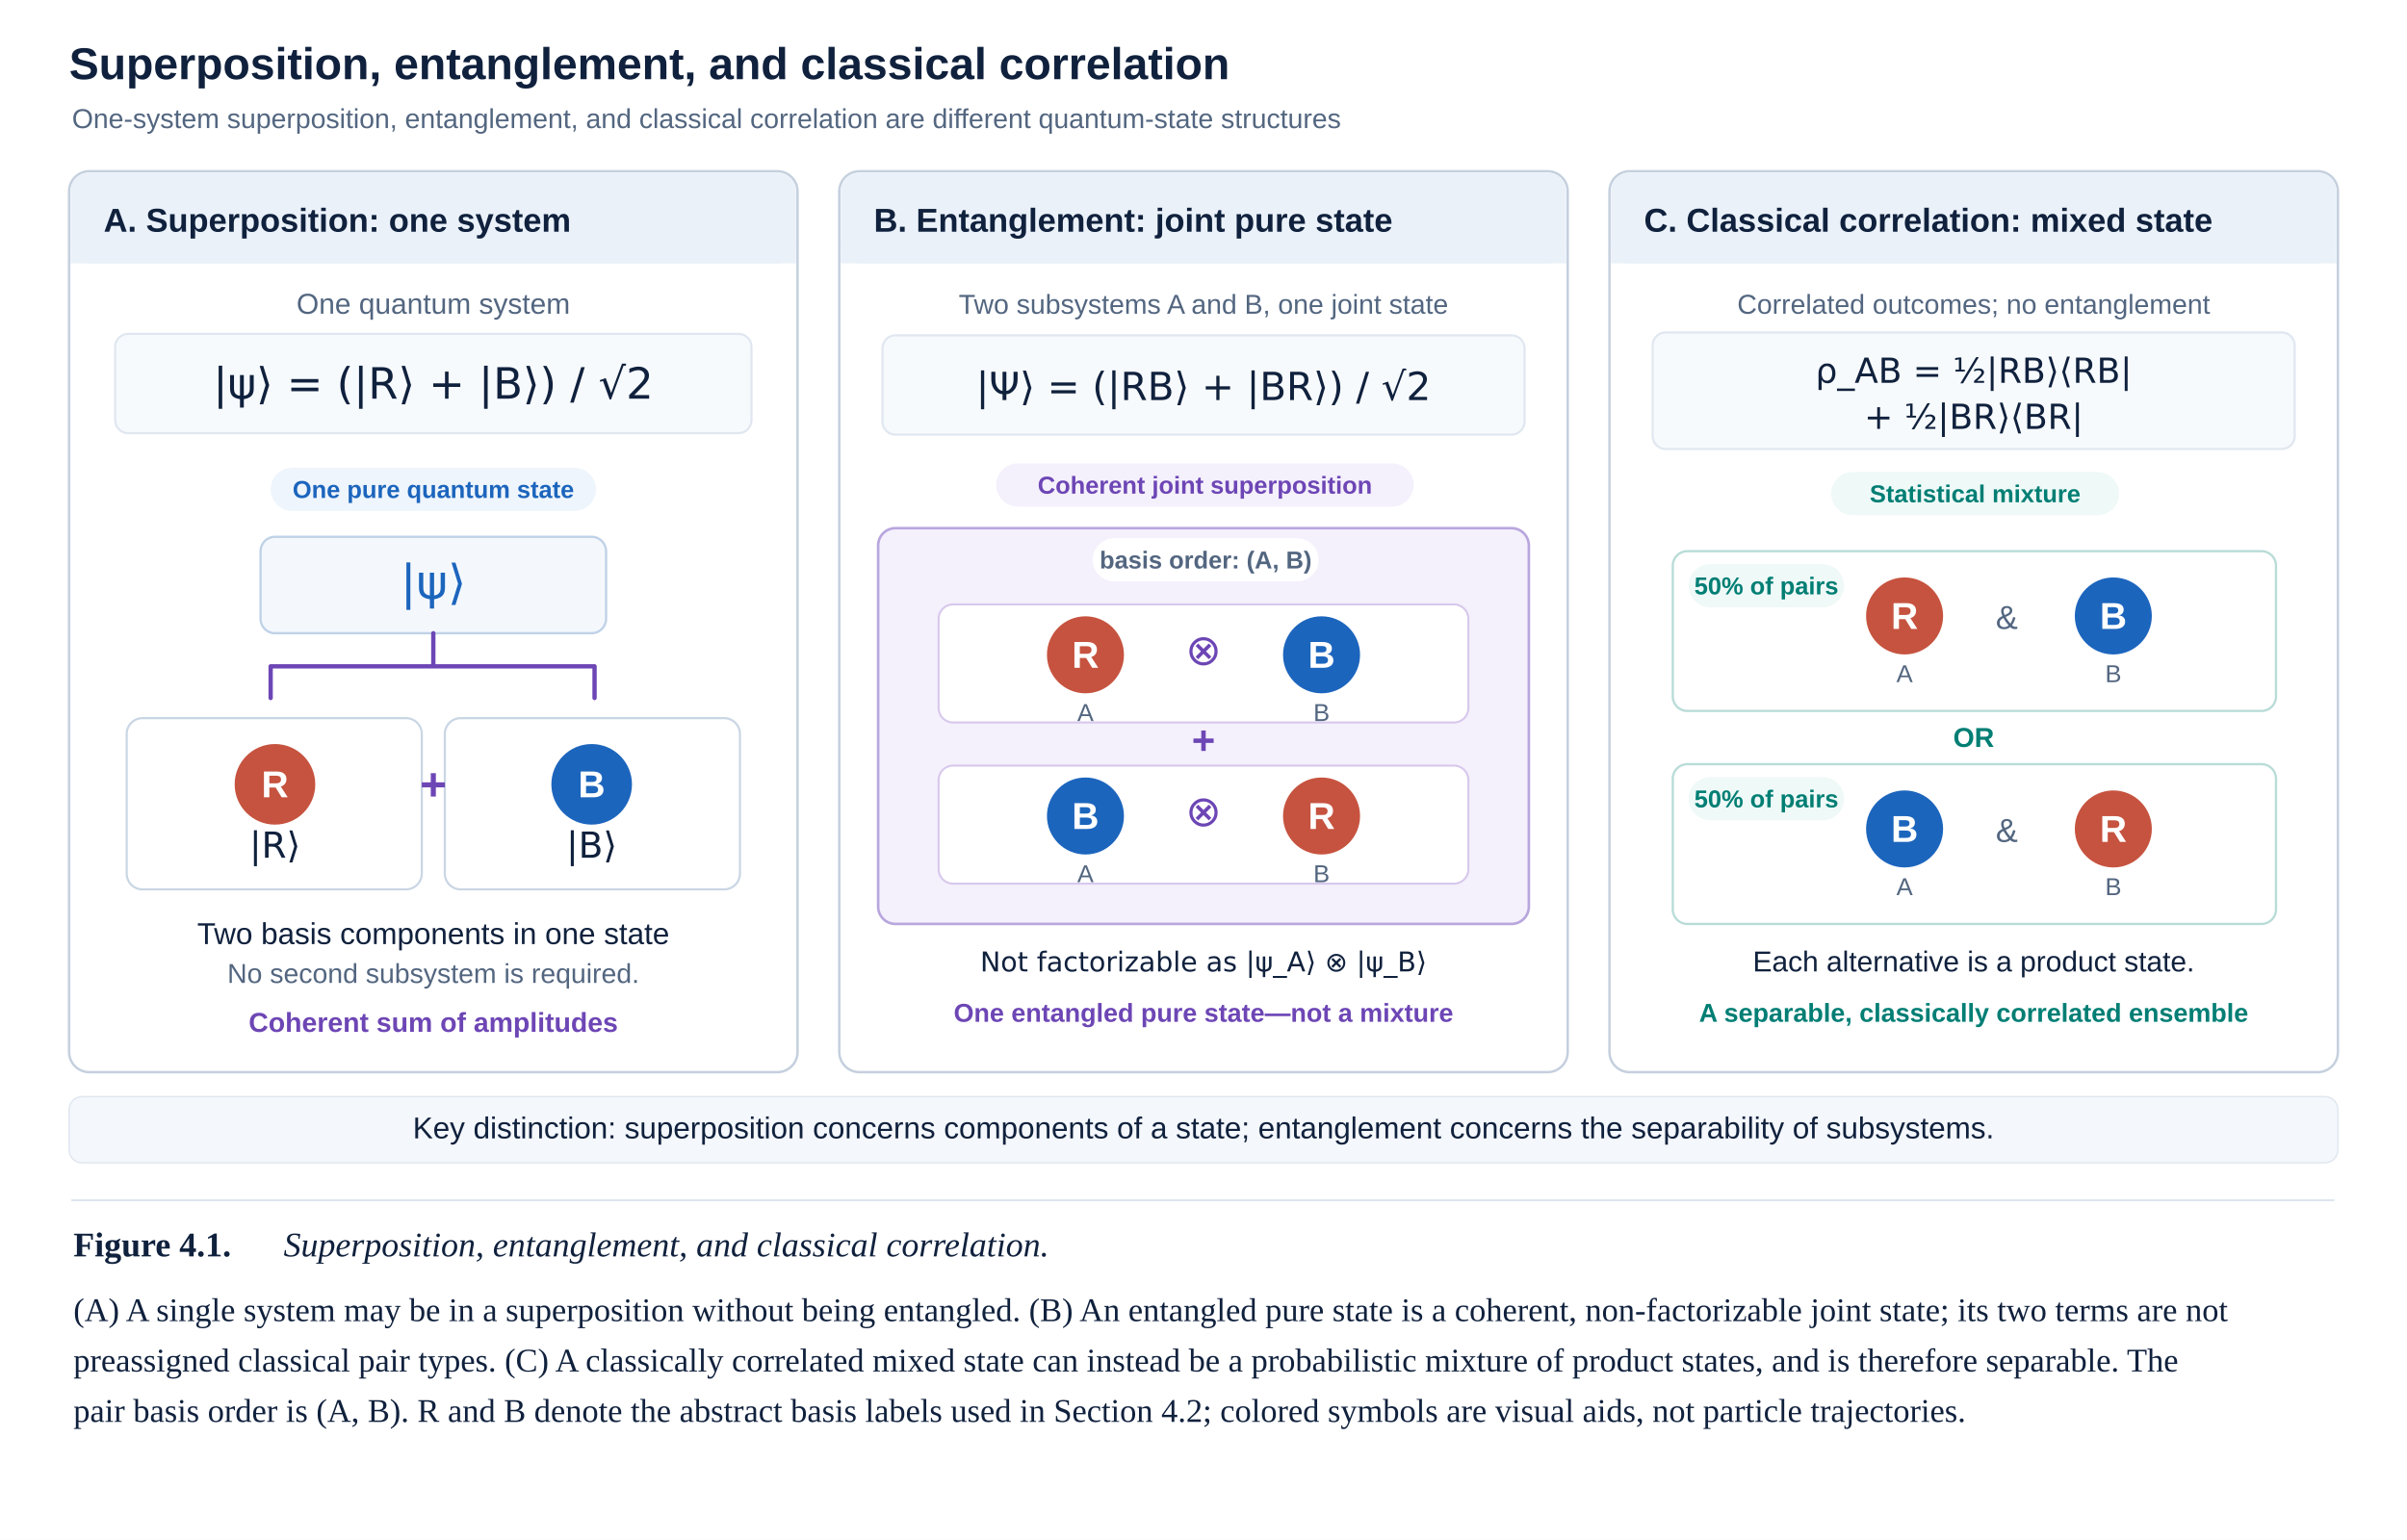
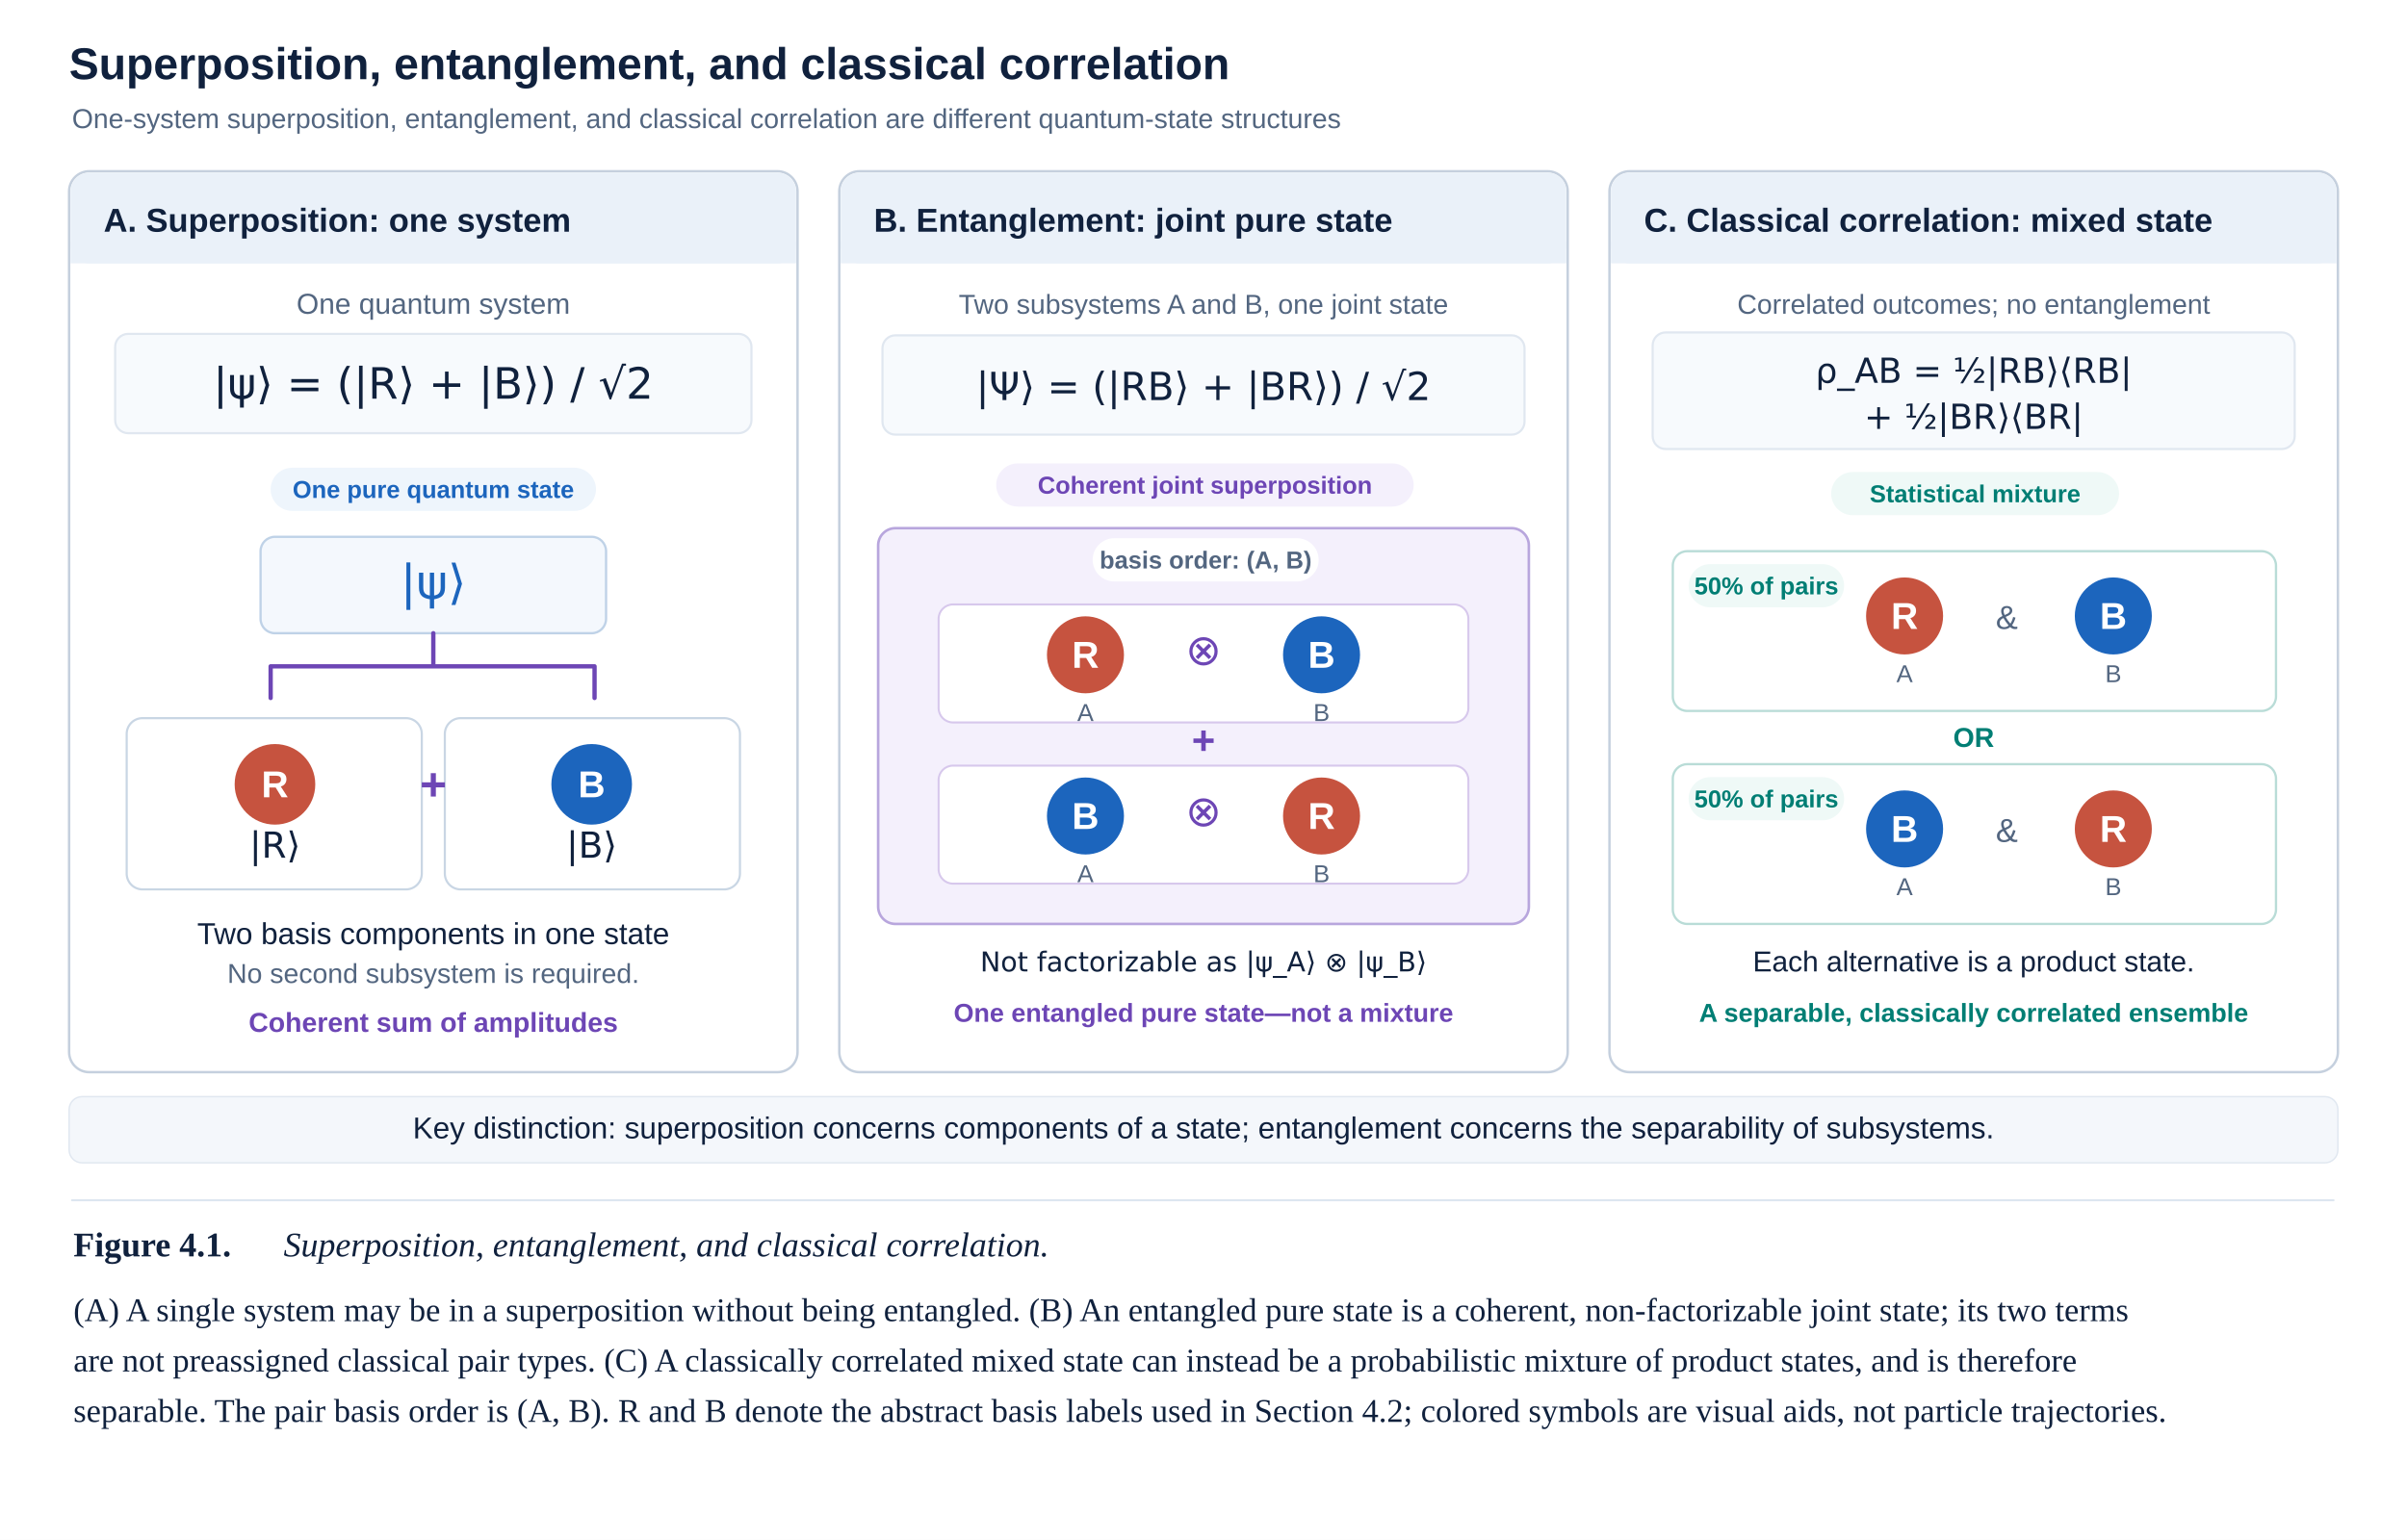
<svg xmlns="http://www.w3.org/2000/svg" width="1672" height="1070" viewBox="0 0 1672 1070" role="img" aria-labelledby="figure-title figure-desc">
  <rect x="0" y="0" width="1672" height="1070" rx="0" fill="#FFFFFF" stroke="none" stroke-width="1.5" />
  <text x="48" y="55" font-family="Arial, Helvetica, sans-serif" font-size="31" fill="#10213D" font-weight="bold">Superposition, entanglement, and classical correlation</text>
  <text x="50" y="89" font-family="Arial, Helvetica, sans-serif" font-size="19" fill="#536680">One-system superposition, entanglement, and classical correlation are different quantum-state structures</text>
  <rect x="48" y="119" width="506" height="626" rx="14" fill="#FFFFFF" stroke="#C5D0DE" stroke-width="1.7" />
  <rect x="49" y="120" width="504" height="63" rx="13" fill="#EAF1F9" stroke="none" stroke-width="1.5" />
  <rect x="49" y="168" width="504" height="15" rx="0" fill="#EAF1F9" stroke="none" stroke-width="1.5" />
  <text x="72" y="161" font-family="Arial, Helvetica, sans-serif" font-size="23" fill="#10213D" font-weight="bold">A. Superposition: one system</text>
  <rect x="583" y="119" width="506" height="626" rx="14" fill="#FFFFFF" stroke="#C5D0DE" stroke-width="1.7" />
  <rect x="584" y="120" width="504" height="63" rx="13" fill="#EAF1F9" stroke="none" stroke-width="1.5" />
  <rect x="584" y="168" width="504" height="15" rx="0" fill="#EAF1F9" stroke="none" stroke-width="1.5" />
  <text x="607" y="161" font-family="Arial, Helvetica, sans-serif" font-size="23" fill="#10213D" font-weight="bold">B. Entanglement: joint pure state</text>
  <rect x="1118" y="119" width="506" height="626" rx="14" fill="#FFFFFF" stroke="#C5D0DE" stroke-width="1.7" />
  <rect x="1119" y="120" width="504" height="63" rx="13" fill="#EAF1F9" stroke="none" stroke-width="1.5" />
  <rect x="1119" y="168" width="504" height="15" rx="0" fill="#EAF1F9" stroke="none" stroke-width="1.5" />
  <text x="1142" y="161" font-family="Arial, Helvetica, sans-serif" font-size="23" fill="#10213D" font-weight="bold">C. Classical correlation: mixed state</text>
  <text x="301" y="218" font-family="Arial, Helvetica, sans-serif" font-size="20" fill="#536680" text-anchor="middle">One quantum system</text>
  <rect x="80" y="232" width="442" height="69" rx="9" fill="#F7FAFD" stroke="#E0E7F0" stroke-width="1.5" />
  <text x="301" y="277" font-family="DejaVu Sans, sans-serif" font-size="30" fill="#10213D" text-anchor="middle">|ψ⟩ = (|R⟩ + |B⟩) / √2</text>
  <rect x="188" y="325" width="226" height="30" rx="15" fill="#EEF5FC" stroke="none" stroke-width="1.5" />
  <text x="301.0" y="346" font-family="Arial, Helvetica, sans-serif" font-size="17" fill="#1C65BD" font-weight="bold" text-anchor="middle">One pure quantum state</text>
  <rect x="181" y="373" width="240" height="67" rx="10" fill="#F4F8FD" stroke="#BFD2E7" stroke-width="1.6" />
  <text x="301" y="416" font-family="DejaVu Sans, sans-serif" font-size="33" fill="#1C65BD" text-anchor="middle">|ψ⟩</text>
  <path d="M301 440 V463 M301 463 H188 V485 M301 463 H413 V485" fill="none" stroke="#6D46B5" stroke-width="3" stroke-linecap="round" stroke-linejoin="round" />
  <rect x="88" y="499" width="205" height="119" rx="11" fill="#FFFFFF" stroke="#C9D6E4" stroke-width="1.5" />
  <rect x="309" y="499" width="205" height="119" rx="11" fill="#FFFFFF" stroke="#C9D6E4" stroke-width="1.5" />
  <circle cx="191" cy="545" r="28" fill="#C6533F" stroke="none" stroke-width="1" />
  <circle cx="411" cy="545" r="28" fill="#1C65BD" stroke="none" stroke-width="1" />
  <text x="191" y="554" font-family="Arial, Helvetica, sans-serif" font-size="26" fill="#FFFFFF" font-weight="bold" text-anchor="middle">R</text>
  <text x="411" y="554" font-family="Arial, Helvetica, sans-serif" font-size="26" fill="#FFFFFF" font-weight="bold" text-anchor="middle">B</text>
  <text x="191" y="596" font-family="DejaVu Sans, sans-serif" font-size="25" fill="#10213D" text-anchor="middle">|R⟩</text>
  <text x="411" y="596" font-family="DejaVu Sans, sans-serif" font-size="25" fill="#10213D" text-anchor="middle">|B⟩</text>
  <text x="301" y="556" font-family="Arial, Helvetica, sans-serif" font-size="32" fill="#6D46B5" font-weight="bold" text-anchor="middle">+</text>
  <text x="301" y="656" font-family="Arial, Helvetica, sans-serif" font-size="21" fill="#10213D" text-anchor="middle">Two basis components in one state</text>
  <text x="301" y="683" font-family="Arial, Helvetica, sans-serif" font-size="19" fill="#536680" text-anchor="middle">No second subsystem is required.</text>
  <text x="301" y="717" font-family="Arial, Helvetica, sans-serif" font-size="19" fill="#6D46B5" font-weight="bold" text-anchor="middle">Coherent sum of amplitudes</text>
  <text x="836" y="218" font-family="Arial, Helvetica, sans-serif" font-size="19" fill="#536680" text-anchor="middle">Two subsystems A and B, one joint state</text>
  <rect x="613" y="233" width="446" height="69" rx="9" fill="#F7FAFD" stroke="#E0E7F0" stroke-width="1.5" />
  <text x="836" y="278" font-family="DejaVu Sans, sans-serif" font-size="27" fill="#10213D" text-anchor="middle">|Ψ⟩ = (|RB⟩ + |BR⟩) / √2</text>
  <rect x="692" y="322" width="290" height="30" rx="15" fill="#F4F0FC" stroke="none" stroke-width="1.5" />
  <text x="837.0" y="343" font-family="Arial, Helvetica, sans-serif" font-size="17" fill="#6D46B5" font-weight="bold" text-anchor="middle">Coherent joint superposition</text>
  <rect x="610" y="367" width="452" height="275" rx="12" fill="#F4F0FC" stroke="#B8A6DD" stroke-width="1.8" />
  <rect x="759" y="374" width="157" height="30" rx="15" fill="#FFFFFF" stroke="none" stroke-width="1.5" />
  <text x="837.5" y="395" font-family="Arial, Helvetica, sans-serif" font-size="17" fill="#536680" font-weight="bold" text-anchor="middle">basis order: (A, B)</text>
  <rect x="652" y="420" width="368" height="82" rx="10" fill="#FFFFFF" stroke="#D7C8EC" stroke-width="1.4" />
  <circle cx="754" cy="455" r="28" fill="#C6533F" stroke="#FFFFFF" stroke-width="2.5" />
  <text x="754" y="464" font-family="Arial, Helvetica, sans-serif" font-size="26" fill="#FFFFFF" font-weight="bold" text-anchor="middle">R</text>
  <text x="754" y="501" font-family="Arial, Helvetica, sans-serif" font-size="17" fill="#536680" text-anchor="middle">A</text>
  <circle cx="918" cy="455" r="28" fill="#1C65BD" stroke="#FFFFFF" stroke-width="2.5" />
  <text x="918" y="464" font-family="Arial, Helvetica, sans-serif" font-size="26" fill="#FFFFFF" font-weight="bold" text-anchor="middle">B</text>
  <text x="918" y="501" font-family="Arial, Helvetica, sans-serif" font-size="17" fill="#536680" text-anchor="middle">B</text>
  <text x="836" y="462" font-family="DejaVu Sans, sans-serif" font-size="30" fill="#6D46B5" text-anchor="middle">⊗</text>
  <rect x="652" y="532" width="368" height="82" rx="10" fill="#FFFFFF" stroke="#D7C8EC" stroke-width="1.4" />
  <circle cx="754" cy="567" r="28" fill="#1C65BD" stroke="#FFFFFF" stroke-width="2.5" />
  <text x="754" y="576" font-family="Arial, Helvetica, sans-serif" font-size="26" fill="#FFFFFF" font-weight="bold" text-anchor="middle">B</text>
  <text x="754" y="613" font-family="Arial, Helvetica, sans-serif" font-size="17" fill="#536680" text-anchor="middle">A</text>
  <circle cx="918" cy="567" r="28" fill="#C6533F" stroke="#FFFFFF" stroke-width="2.5" />
  <text x="918" y="576" font-family="Arial, Helvetica, sans-serif" font-size="26" fill="#FFFFFF" font-weight="bold" text-anchor="middle">R</text>
  <text x="918" y="613" font-family="Arial, Helvetica, sans-serif" font-size="17" fill="#536680" text-anchor="middle">B</text>
  <text x="836" y="574" font-family="DejaVu Sans, sans-serif" font-size="30" fill="#6D46B5" text-anchor="middle">⊗</text>
  <text x="836" y="524" font-family="Arial, Helvetica, sans-serif" font-size="28" fill="#6D46B5" font-weight="bold" text-anchor="middle">+</text>
  <text x="836" y="675" font-family="DejaVu Sans, sans-serif" font-size="19" fill="#10213D" text-anchor="middle">Not factorizable as |ψ_A⟩ ⊗ |ψ_B⟩</text>
  <text x="836" y="710" font-family="Arial, Helvetica, sans-serif" font-size="18" fill="#6D46B5" font-weight="bold" text-anchor="middle">One entangled pure state—not a mixture</text>
  <text x="1371" y="218" font-family="Arial, Helvetica, sans-serif" font-size="19" fill="#536680" text-anchor="middle">Correlated outcomes; no entanglement</text>
  <rect x="1148" y="231" width="446" height="81" rx="9" fill="#F7FAFD" stroke="#E0E7F0" stroke-width="1.5" />
  <text x="1371" y="266" font-family="DejaVu Sans, sans-serif" font-size="24" fill="#10213D" text-anchor="middle">ρ_AB = ½|RB⟩⟨RB|</text>
  <text x="1371" y="298" font-family="DejaVu Sans, sans-serif" font-size="24" fill="#10213D" text-anchor="middle">+ ½|BR⟩⟨BR|</text>
  <rect x="1272" y="328" width="200" height="30" rx="15" fill="#EFF9F7" stroke="none" stroke-width="1.5" />
  <text x="1372.0" y="349" font-family="Arial, Helvetica, sans-serif" font-size="17" fill="#007E74" font-weight="bold" text-anchor="middle">Statistical mixture</text>
  <rect x="1162" y="383" width="419" height="111" rx="10" fill="#FFFFFF" stroke="#B9DCD7" stroke-width="1.6" />
  <rect x="1173" y="392" width="108" height="30" rx="15" fill="#EFF9F7" stroke="none" stroke-width="1.5" />
  <text x="1227.0" y="413" font-family="Arial, Helvetica, sans-serif" font-size="17" fill="#007E74" font-weight="bold" text-anchor="middle">50% of pairs</text>
  <circle cx="1323" cy="428" r="28" fill="#C6533F" stroke="#FFFFFF" stroke-width="2.5" />
  <text x="1323" y="437" font-family="Arial, Helvetica, sans-serif" font-size="26" fill="#FFFFFF" font-weight="bold" text-anchor="middle">R</text>
  <text x="1323" y="474" font-family="Arial, Helvetica, sans-serif" font-size="17" fill="#536680" text-anchor="middle">A</text>
  <circle cx="1468" cy="428" r="28" fill="#1C65BD" stroke="#FFFFFF" stroke-width="2.5" />
  <text x="1468" y="437" font-family="Arial, Helvetica, sans-serif" font-size="26" fill="#FFFFFF" font-weight="bold" text-anchor="middle">B</text>
  <text x="1468" y="474" font-family="Arial, Helvetica, sans-serif" font-size="17" fill="#536680" text-anchor="middle">B</text>
  <text x="1394" y="437" font-family="Arial, Helvetica, sans-serif" font-size="23" fill="#536680" text-anchor="middle">&amp;</text>
  <rect x="1162" y="531" width="419" height="111" rx="10" fill="#FFFFFF" stroke="#B9DCD7" stroke-width="1.6" />
  <rect x="1173" y="540" width="108" height="30" rx="15" fill="#EFF9F7" stroke="none" stroke-width="1.5" />
  <text x="1227.0" y="561" font-family="Arial, Helvetica, sans-serif" font-size="17" fill="#007E74" font-weight="bold" text-anchor="middle">50% of pairs</text>
  <circle cx="1323" cy="576" r="28" fill="#1C65BD" stroke="#FFFFFF" stroke-width="2.5" />
  <text x="1323" y="585" font-family="Arial, Helvetica, sans-serif" font-size="26" fill="#FFFFFF" font-weight="bold" text-anchor="middle">B</text>
  <text x="1323" y="622" font-family="Arial, Helvetica, sans-serif" font-size="17" fill="#536680" text-anchor="middle">A</text>
  <circle cx="1468" cy="576" r="28" fill="#C6533F" stroke="#FFFFFF" stroke-width="2.5" />
  <text x="1468" y="585" font-family="Arial, Helvetica, sans-serif" font-size="26" fill="#FFFFFF" font-weight="bold" text-anchor="middle">R</text>
  <text x="1468" y="622" font-family="Arial, Helvetica, sans-serif" font-size="17" fill="#536680" text-anchor="middle">B</text>
  <text x="1394" y="585" font-family="Arial, Helvetica, sans-serif" font-size="23" fill="#536680" text-anchor="middle">&amp;</text>
  <text x="1371" y="519" font-family="Arial, Helvetica, sans-serif" font-size="19" fill="#007E74" font-weight="bold" text-anchor="middle">OR</text>
  <text x="1371" y="675" font-family="Arial, Helvetica, sans-serif" font-size="20" fill="#10213D" text-anchor="middle">Each alternative is a product state.</text>
  <text x="1371" y="710" font-family="Arial, Helvetica, sans-serif" font-size="18" fill="#007E74" font-weight="bold" text-anchor="middle">A separable, classically correlated ensemble</text>
  <rect x="48" y="762" width="1576" height="46" rx="9" fill="#F4F7FB" stroke="#E0E7F0" stroke-width="1" />
  <text x="836" y="791" font-family="Arial, Helvetica, sans-serif" font-size="21" fill="#10213D" text-anchor="middle">Key distinction: superposition concerns components of a state; entanglement concerns the separability of subsystems.</text>
  <line x1="50" y1="834" x2="1621" y2="834" stroke="#DDE6F0" stroke-width="1.4" stroke-linecap="round" />
  <text x="51" y="873" font-family="Liberation Serif, Georgia, serif" font-size="24" fill="#10213D" font-weight="bold">Figure 4.1.</text>
  <text x="197" y="873" font-family="Liberation Serif, Georgia, serif" font-size="24" fill="#10213D" font-style="italic">Superposition, entanglement, and classical correlation.</text>
-   <text x="51" y="918" font-family="Liberation Serif, Georgia, serif" font-size="23" fill="#10213D">(A) A single system may be in a superposition without being entangled. (B) An entangled pure state is a coherent, non-factorizable joint state; its two terms are not</text>
-   <text x="51" y="953" font-family="Liberation Serif, Georgia, serif" font-size="23" fill="#10213D">preassigned classical pair types. (C) A classically correlated mixed state can instead be a probabilistic mixture of product states, and is therefore separable. The</text>
-   <text x="51" y="988" font-family="Liberation Serif, Georgia, serif" font-size="23" fill="#10213D">pair basis order is (A, B). R and B denote the abstract basis labels used in Section 4.2; colored symbols are visual aids, not particle trajectories.</text>
+   <text x="51" y="918" font-family="Liberation Serif, Georgia, serif" font-size="23" fill="#10213D">(A) A single system may be in a superposition without being entangled. (B) An entangled pure state is a coherent, non-factorizable joint state; its two terms</text>
+   <text x="51" y="953" font-family="Liberation Serif, Georgia, serif" font-size="23" fill="#10213D">are not preassigned classical pair types. (C) A classically correlated mixed state can instead be a probabilistic mixture of product states, and is therefore</text>
+   <text x="51" y="988" font-family="Liberation Serif, Georgia, serif" font-size="23" fill="#10213D">separable. The pair basis order is (A, B). R and B denote the abstract basis labels used in Section 4.2; colored symbols are visual aids, not particle trajectories.</text>
</svg>
